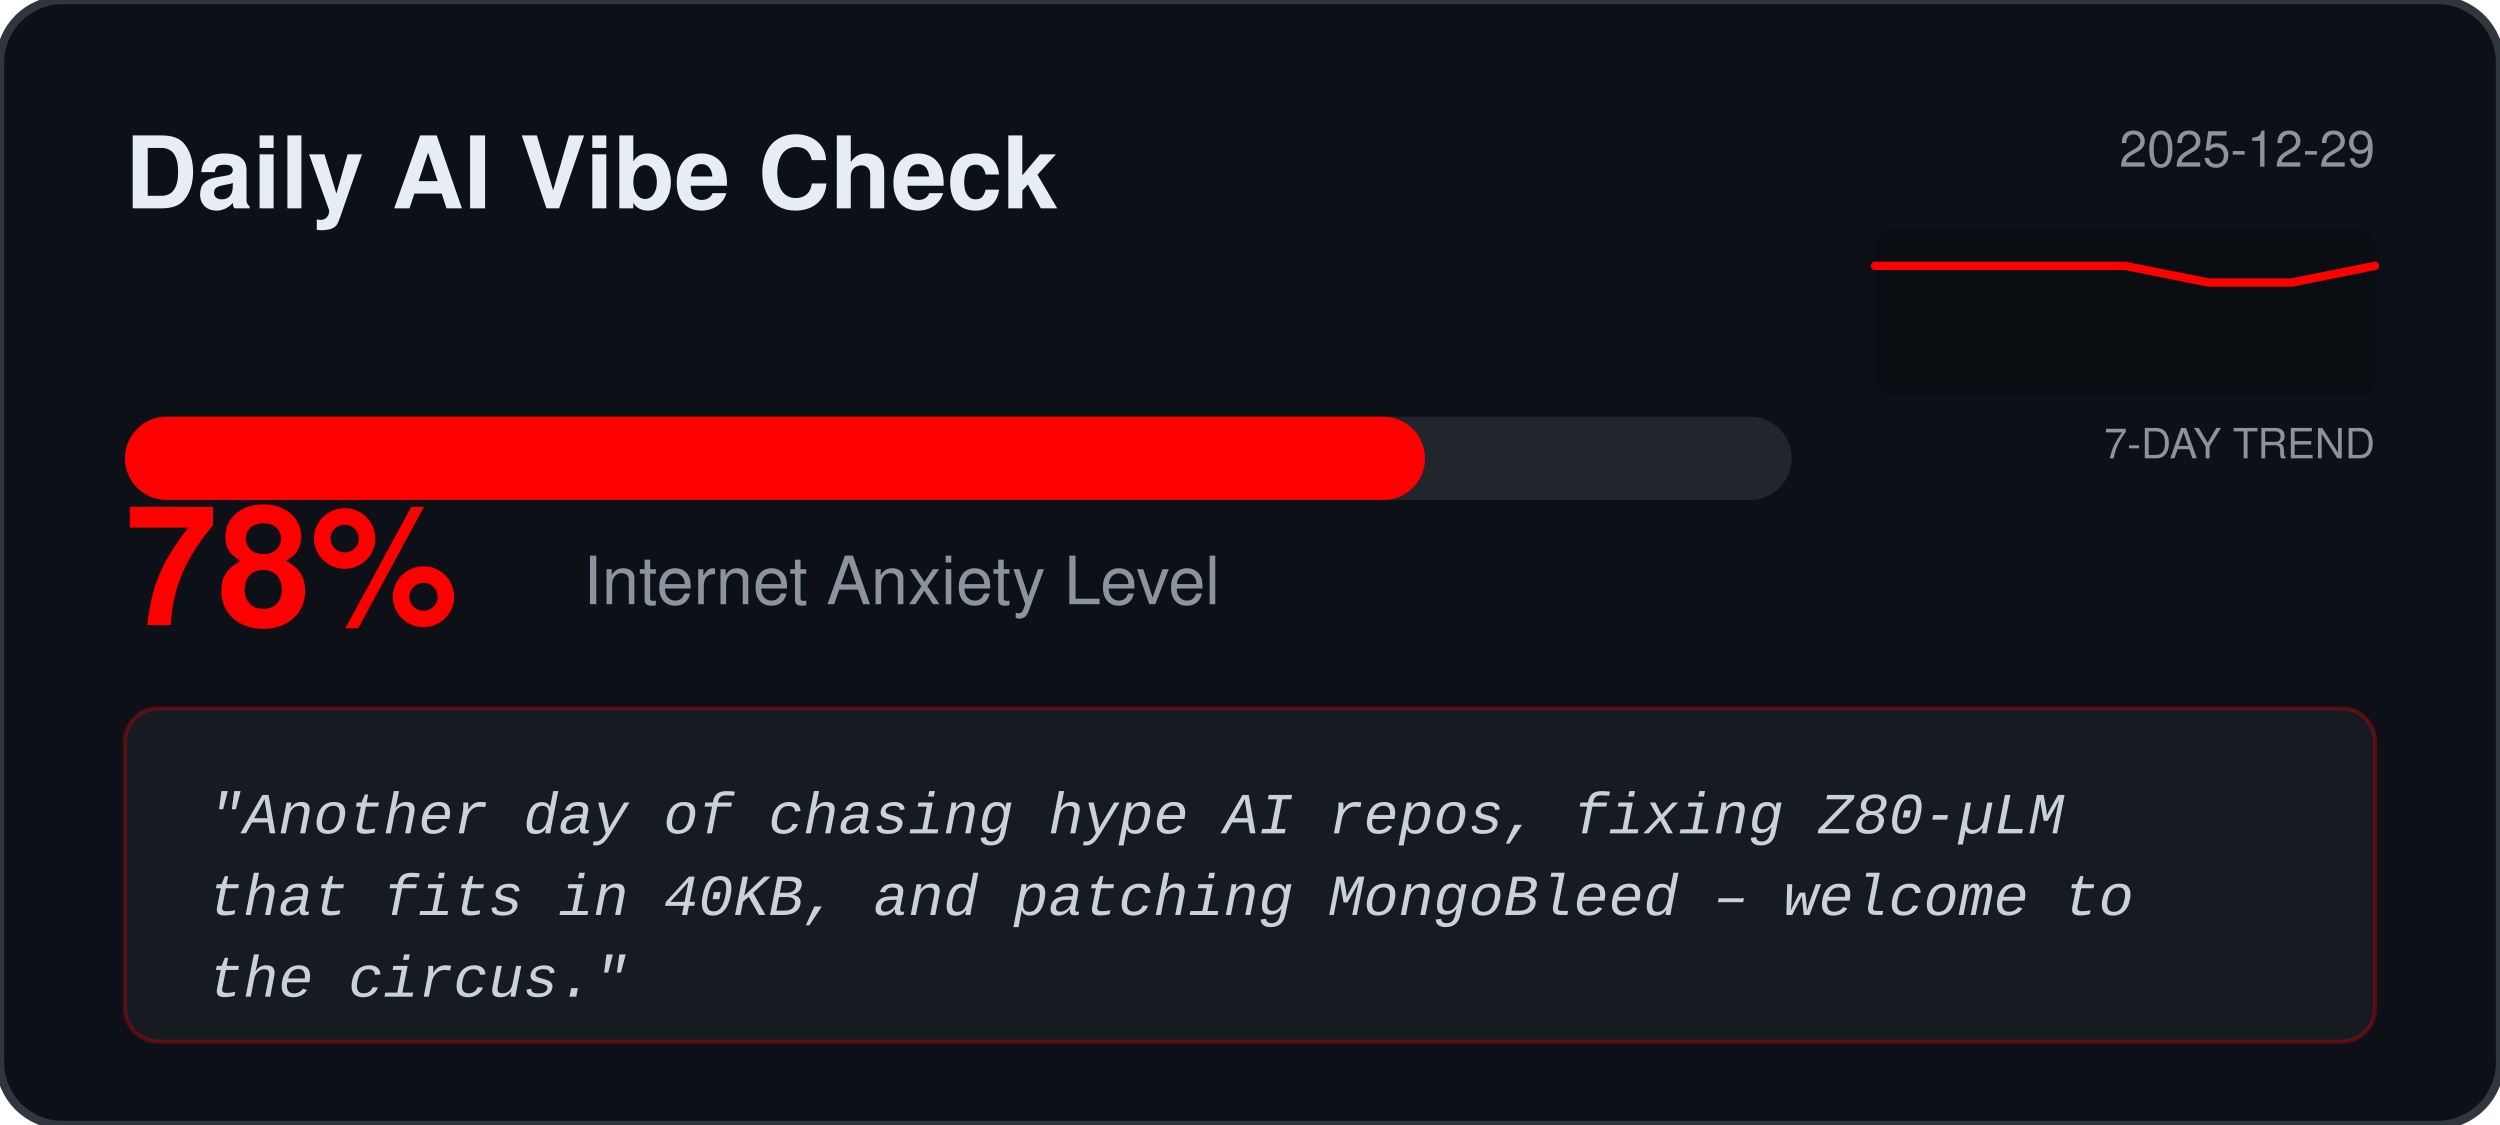
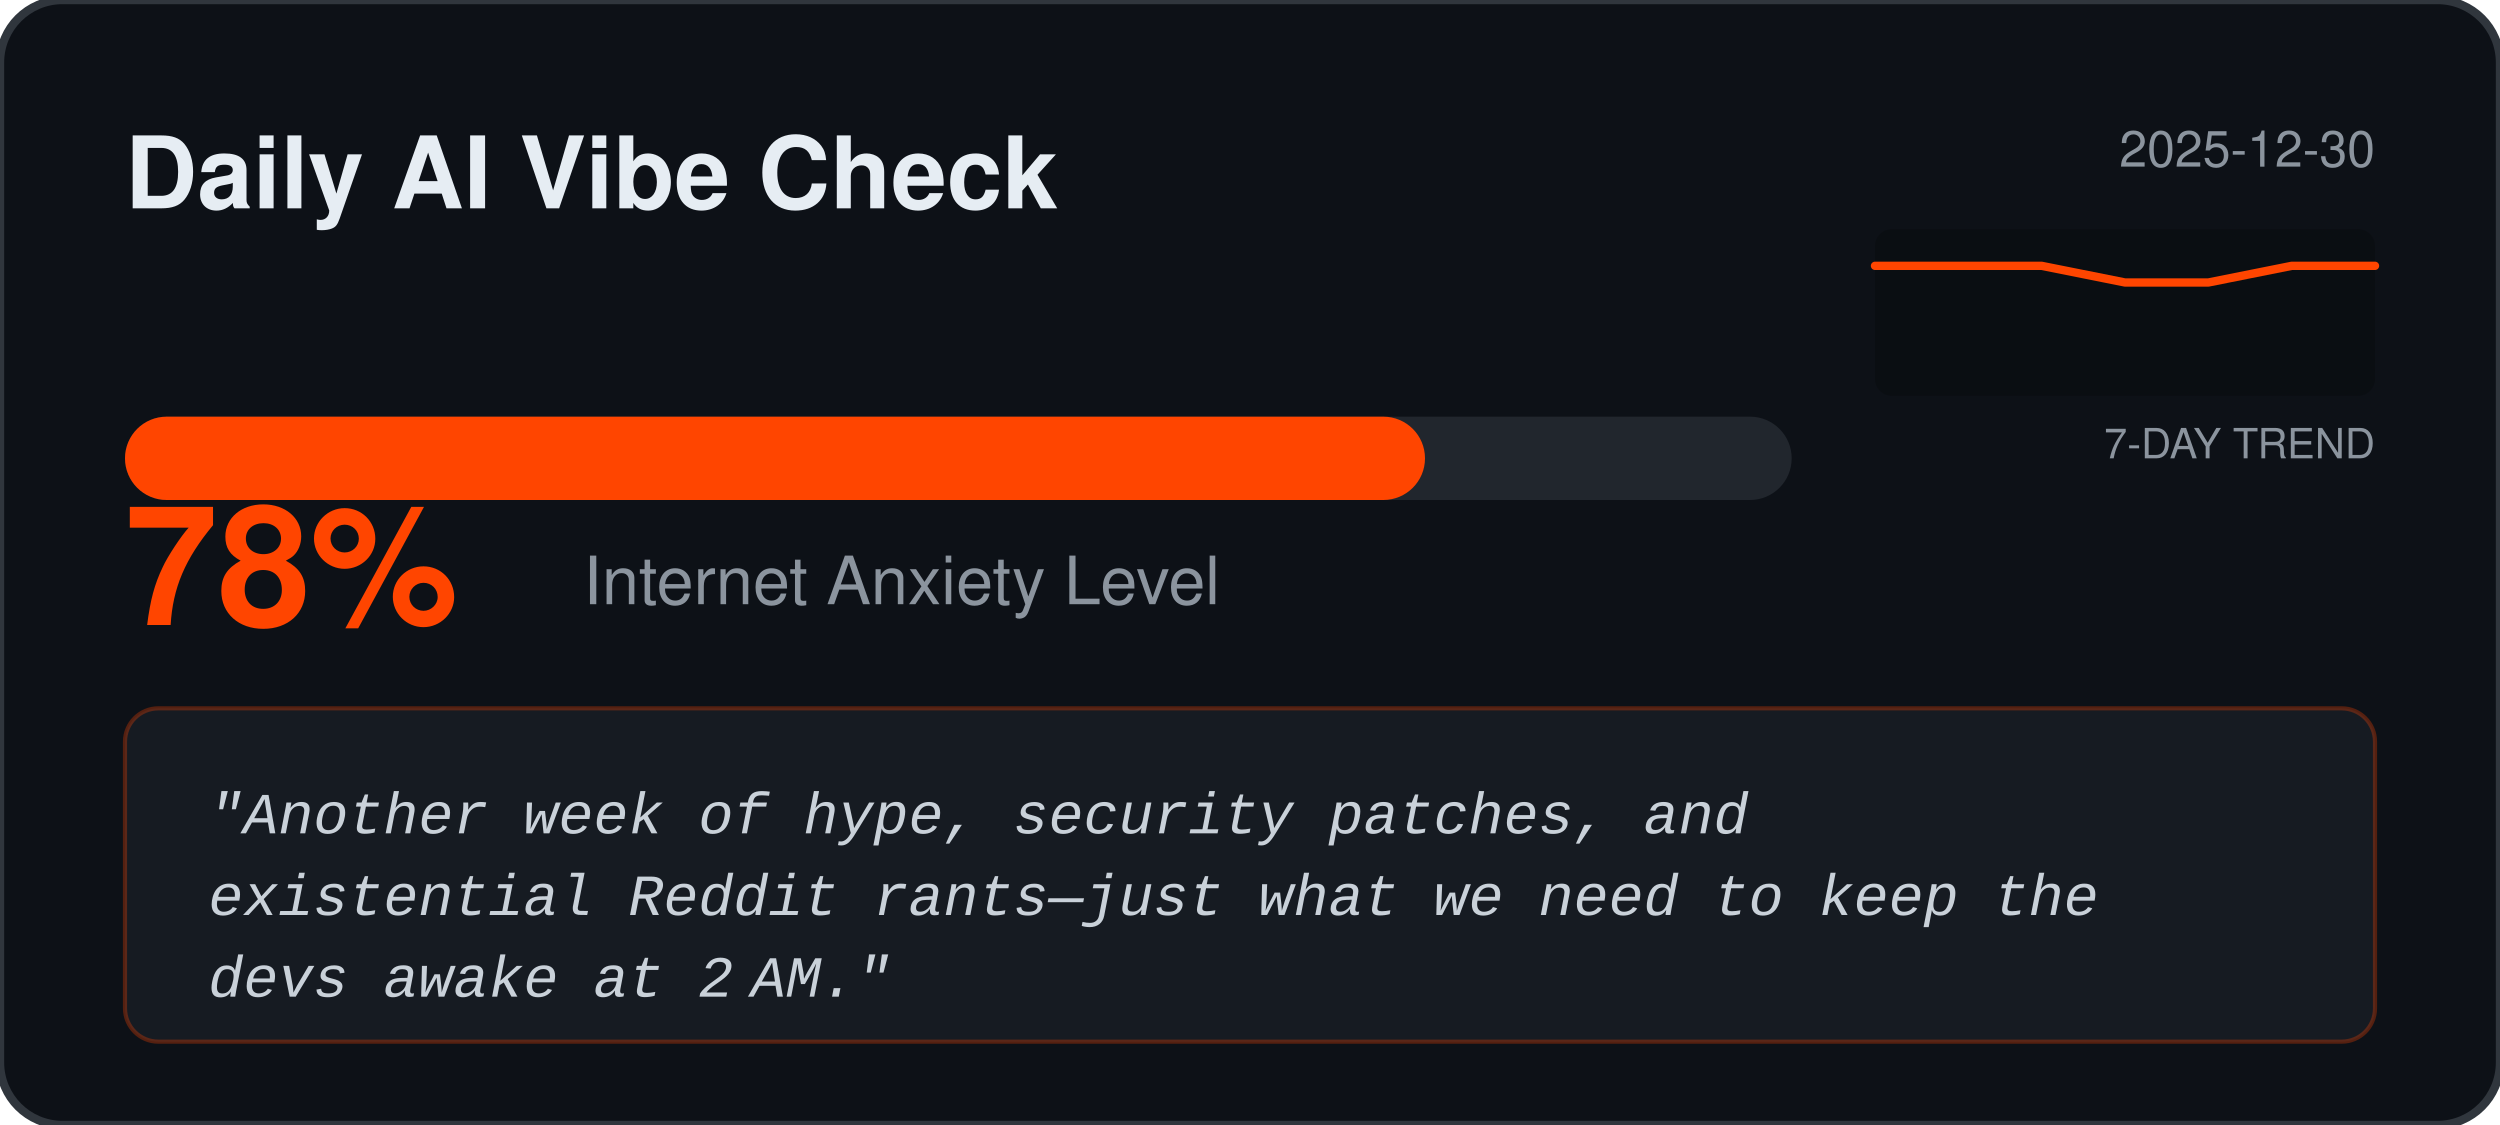
<svg xmlns="http://www.w3.org/2000/svg" width="600" height="270" viewBox="0 0 600 270" fill="none">
  <rect width="600" height="270" rx="15" fill="#0D1117" stroke="#30363D" stroke-width="2" />
  <text x="30" y="50" fill="#E6EDF3" font-family="Segoe UI, Helvetica, sans-serif" font-weight="bold" font-size="24">Daily AI Vibe Check</text>
-   <text x="570" y="40" fill="#8B949E" font-family="Segoe UI, Helvetica, sans-serif" font-size="12" text-anchor="end">2025-12-29</text>
+   <text x="570" y="40" fill="#8B949E" font-family="Segoe UI, Helvetica, sans-serif" font-size="12" text-anchor="end">2025-12-30</text>
  <rect x="450" y="55" width="120" height="40" fill="#000000" fill-opacity="0.2" rx="4" />
  <text x="570" y="110" fill="#8B949E" font-family="Segoe UI, Helvetica, sans-serif" font-size="10" text-anchor="end">7-DAY TREND</text>
-   <polyline points="450.0,63.8 470.0,63.8 490.0,63.8 510.0,63.8 530.0,67.8 550.0,67.8 570.0,63.8" fill="none" stroke="#FF0000" stroke-width="2" stroke-linecap="round" stroke-linejoin="round" />
+   <polyline points="450.0,63.8 470.0,63.8 490.0,63.8 510.0,67.8 530.0,67.8 550.0,63.8 570.0,63.8" fill="none" stroke="#FF4500" stroke-width="2" stroke-linecap="round" stroke-linejoin="round" />
  <rect x="30" y="100" width="400" height="20" rx="10" fill="#21262D" />
-   <rect x="30" y="100" width="312.0" height="20" rx="10" fill="#FF0000" />
-   <text x="30" y="150" fill="#FF0000" font-family="Segoe UI, Helvetica, sans-serif" font-weight="bold" font-size="40">78%</text>
+   <rect x="30" y="100" width="312.0" height="20" rx="10" fill="#FF4500" />
+   <text x="30" y="150" fill="#FF4500" font-family="Segoe UI, Helvetica, sans-serif" font-weight="bold" font-size="40">78%</text>
  <text x="140" y="145" fill="#8B949E" font-family="Segoe UI, Helvetica, sans-serif" font-size="16">Internet Anxiety Level</text>
-   <rect x="30" y="170" width="540" height="80" rx="8" fill="#161B22" stroke="#FF0000" stroke-opacity="0.3" />
+   <rect x="30" y="170" width="540" height="80" rx="8" fill="#161B22" stroke="#FF4500" stroke-opacity="0.3" />
  <text x="50" y="200" fill="#C9D1D9" font-family="Courier New, monospace" font-size="14" font-style="italic">
-     <tspan x="50" dy="0">"Another day of chasing hype AI repos, fixing Z80‑µLM</tspan>
-     <tspan x="50" dy="1.4em">that fits in 40KB, and patching MongoBleed – welcome to</tspan>
-     <tspan x="50" dy="1.4em">the circus."</tspan>
+     <tspan x="50" dy="0">"Another week of hype, security patches, and</tspan>
+     <tspan x="50" dy="1.4em">existential Reddit rants—just what we need to keep the</tspan>
+     <tspan x="50" dy="1.4em">devs awake at 2 AM."</tspan>
  </text>
</svg>
